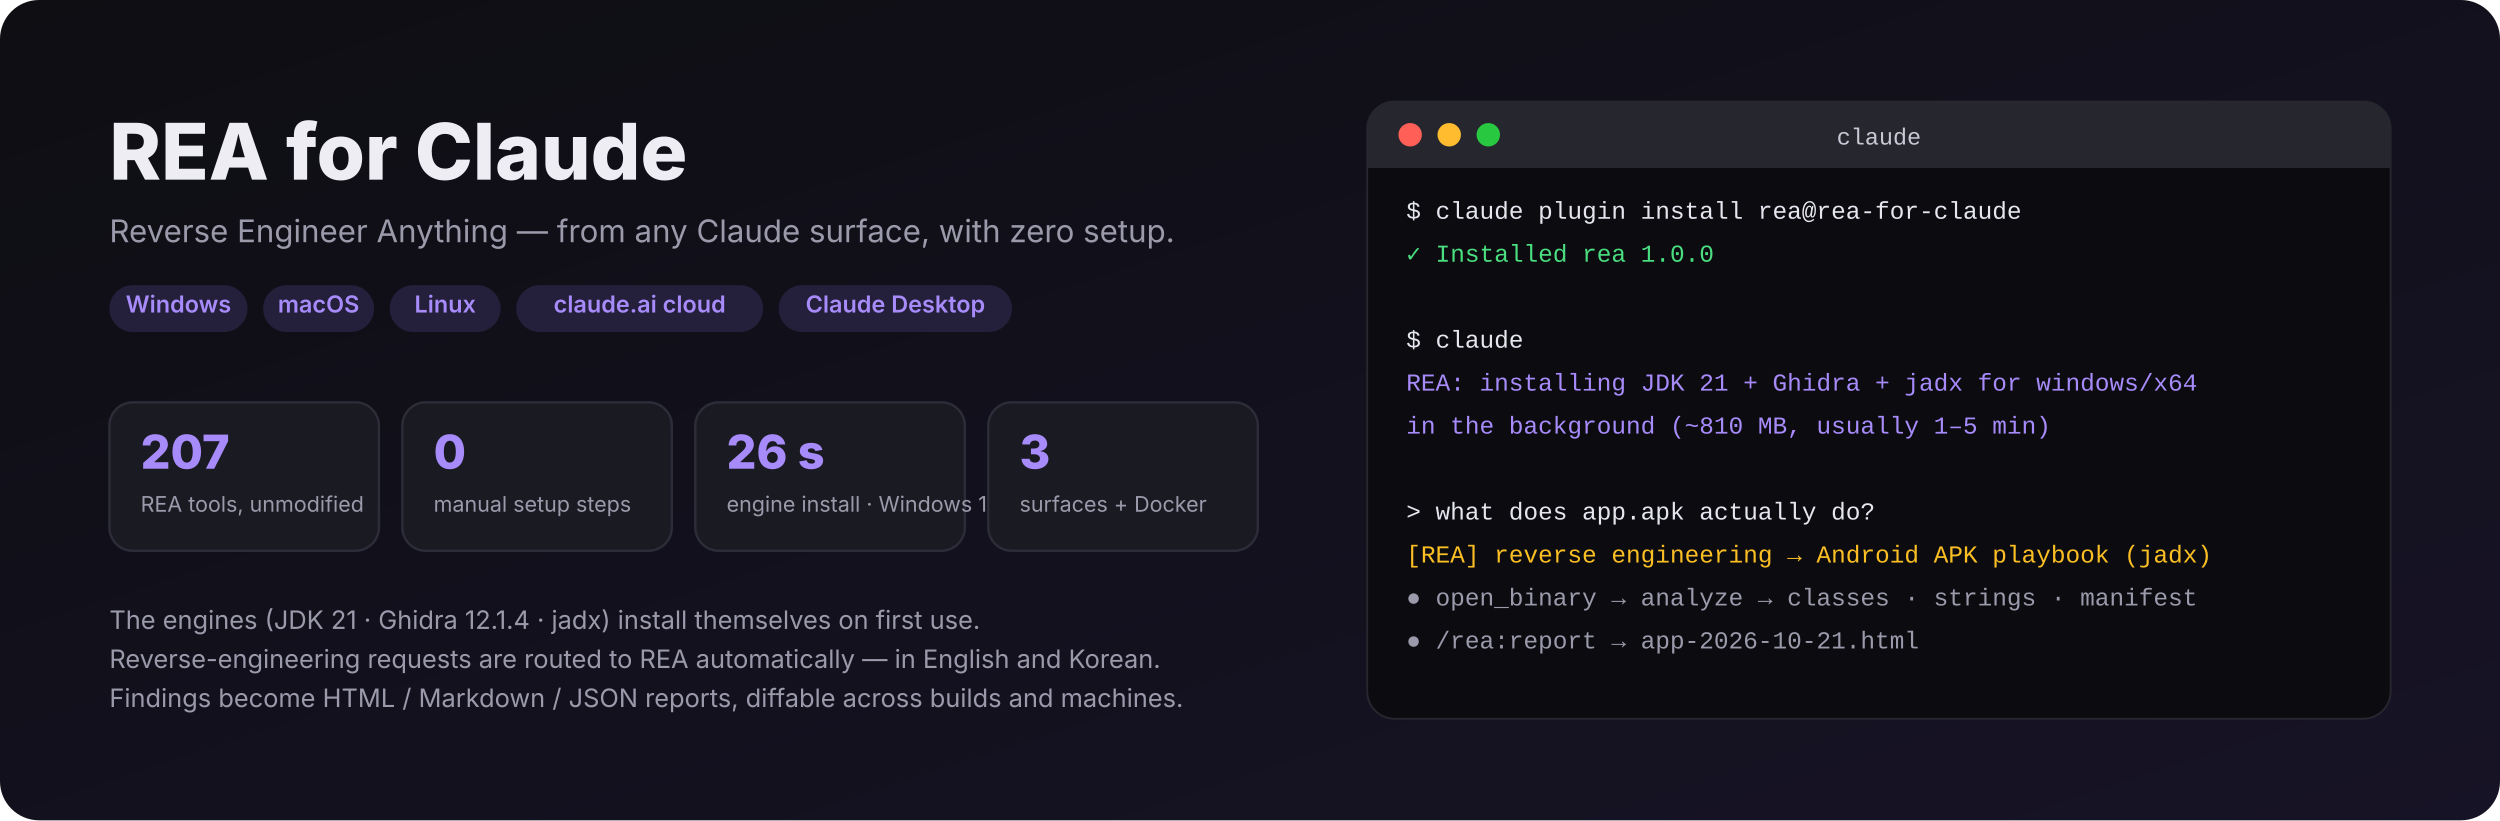
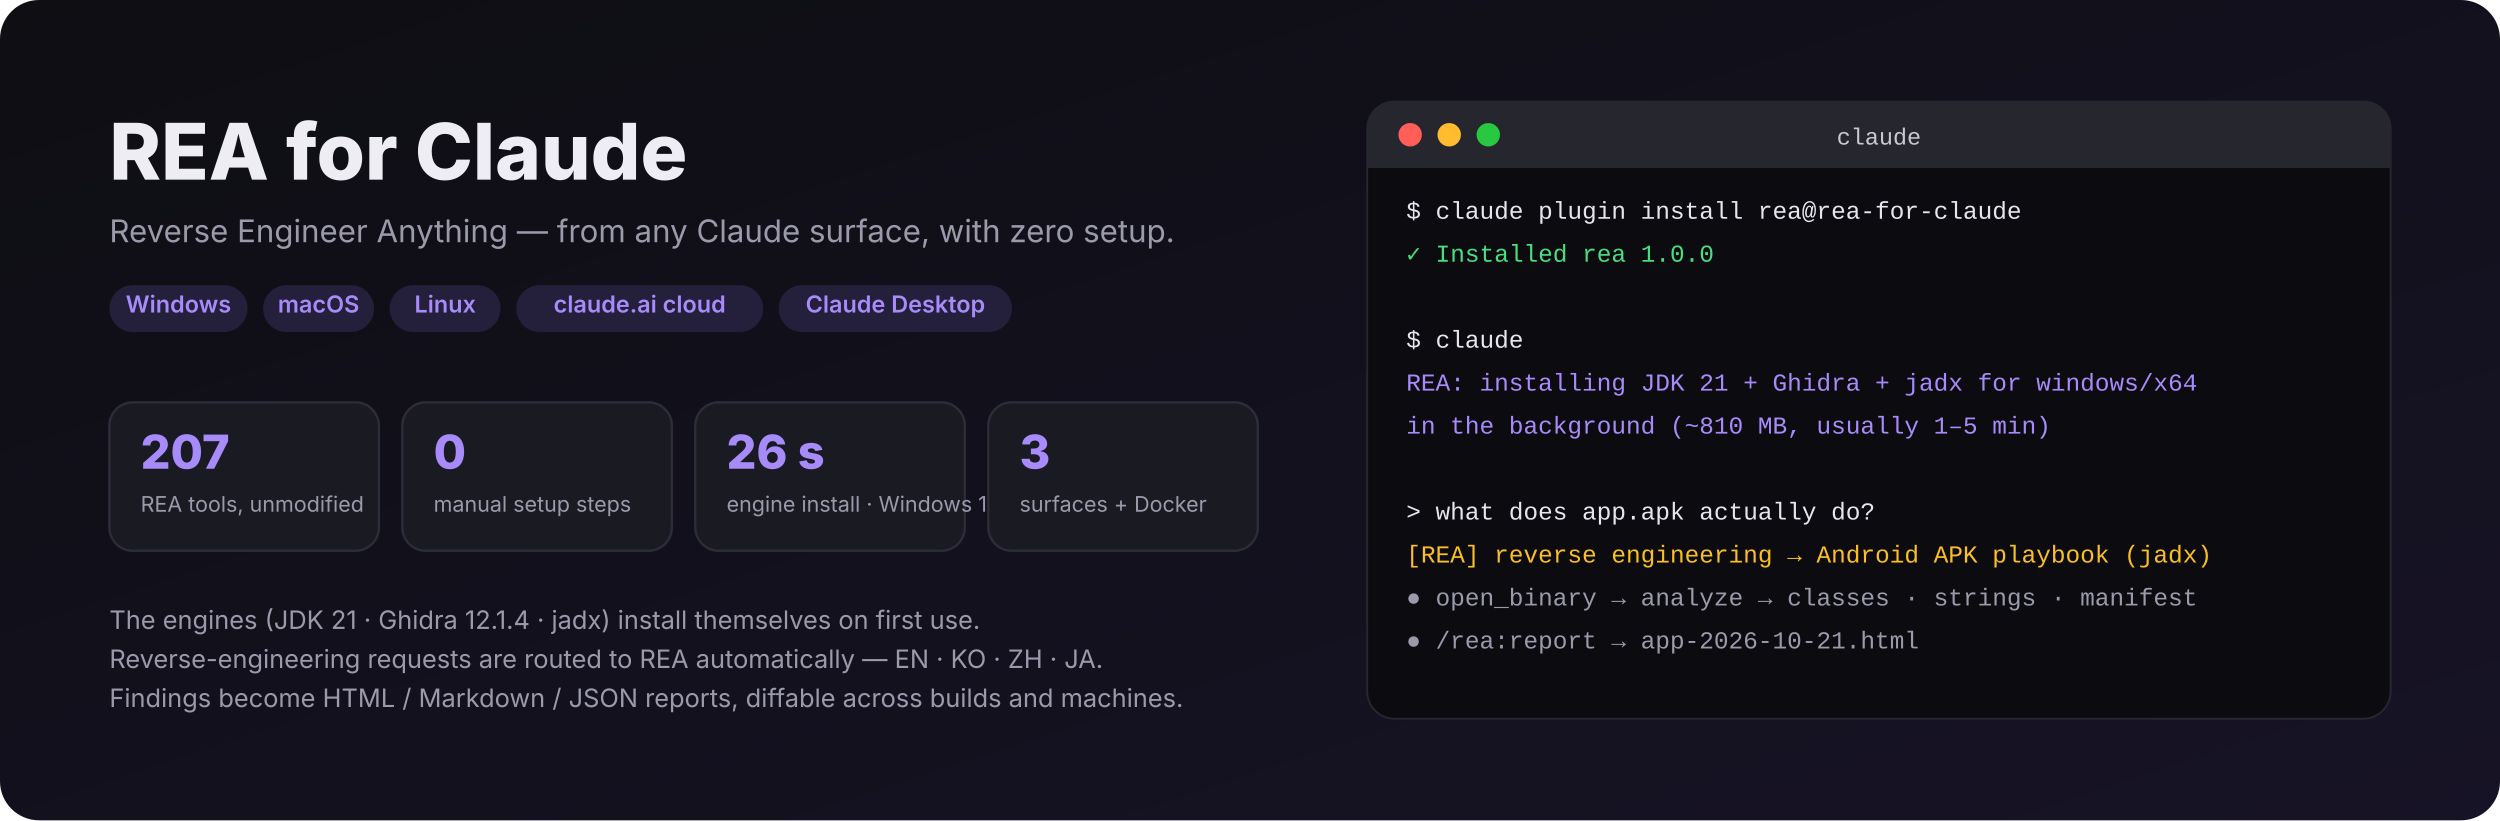
<svg xmlns="http://www.w3.org/2000/svg" width="1280" height="420" viewBox="0 0 1280 420" role="img" aria-label="REA for Claude: REA's 207 reverse-engineering tools on Windows, macOS, Linux and claude.ai cloud, with engines that install themselves and reverse-engineering prompts routed to REA automatically">
  <defs>
    <linearGradient id="bg" x1="0" y1="0" x2="1" y2="1">
      <stop offset="0" stop-color="#0e0e13" />
      <stop offset="1" stop-color="#171326" />
    </linearGradient>
    <linearGradient id="acc" x1="0" y1="0" x2="1" y2="0">
      <stop offset="0" stop-color="#a78bfa" />
      <stop offset="1" stop-color="#7c5cf0" />
    </linearGradient>
    <marker id="arr" markerWidth="8" markerHeight="8" refX="7" refY="4" orient="auto" markerUnits="userSpaceOnUse">
      <path d="M0,0.5 L7,4 L0,7.5 z" fill="#9a9aab" />
    </marker>
    <marker id="arrA" markerWidth="8" markerHeight="8" refX="7" refY="4" orient="auto" markerUnits="userSpaceOnUse">
      <path d="M0,0.5 L7,4 L0,7.5 z" fill="#a78bfa" />
    </marker>
    <marker id="arrG" markerWidth="8" markerHeight="8" refX="7" refY="4" orient="auto" markerUnits="userSpaceOnUse">
      <path d="M0,0.5 L7,4 L0,7.5 z" fill="#4ade80" />
    </marker>
  </defs>
  <rect width="1280" height="420" rx="20" fill="url(#bg)" />
-   <text x="56" y="92" font-family="Inter, ui-sans-serif, -apple-system, 'Segoe UI', Roboto, 'Apple SD Gothic Neo', 'Malgun Gothic', 'Noto Sans KR', Helvetica, Arial, sans-serif" font-size="40" font-weight="800" fill="#ededf3" text-anchor="start" opacity="1">REA for Claude</text>
-   <text x="56" y="124" font-family="Inter, ui-sans-serif, -apple-system, 'Segoe UI', Roboto, 'Apple SD Gothic Neo', 'Malgun Gothic', 'Noto Sans KR', Helvetica, Arial, sans-serif" font-size="16" font-weight="normal" fill="#9a9aab" text-anchor="start" opacity="1">Reverse Engineer Anything — from any Claude surface, with zero setup.</text>
+   <text x="56" y="92" font-family="Inter, ui-sans-serif, -apple-system, 'Segoe UI', Roboto, 'Apple SD Gothic Neo', 'Malgun Gothic', 'PingFang SC', 'Hiragino Sans', 'Microsoft YaHei', 'Yu Gothic UI', 'Noto Sans KR', 'Noto Sans SC', 'Noto Sans JP', 'Noto Sans CJK SC', Helvetica, Arial, sans-serif" font-size="40" font-weight="800" fill="#ededf3" text-anchor="start" opacity="1">REA for Claude</text>
+   <text x="56" y="124" font-family="Inter, ui-sans-serif, -apple-system, 'Segoe UI', Roboto, 'Apple SD Gothic Neo', 'Malgun Gothic', 'PingFang SC', 'Hiragino Sans', 'Microsoft YaHei', 'Yu Gothic UI', 'Noto Sans KR', 'Noto Sans SC', 'Noto Sans JP', 'Noto Sans CJK SC', Helvetica, Arial, sans-serif" font-size="16" font-weight="normal" fill="#9a9aab" text-anchor="start" opacity="1">Reverse Engineer Anything — from any Claude surface, with zero setup.</text>
  <rect x="56" y="146" width="70.72" height="24" rx="12.0" fill="#241f3a" />
-   <text x="91.36" y="160" font-family="Inter, ui-sans-serif, -apple-system, 'Segoe UI', Roboto, 'Apple SD Gothic Neo', 'Malgun Gothic', 'Noto Sans KR', Helvetica, Arial, sans-serif" font-size="12" font-weight="600" fill="#a78bfa" text-anchor="middle" opacity="1">Windows</text>
+   <text x="91.36" y="160" font-family="Inter, ui-sans-serif, -apple-system, 'Segoe UI', Roboto, 'Apple SD Gothic Neo', 'Malgun Gothic', 'PingFang SC', 'Hiragino Sans', 'Microsoft YaHei', 'Yu Gothic UI', 'Noto Sans KR', 'Noto Sans SC', 'Noto Sans JP', 'Noto Sans CJK SC', Helvetica, Arial, sans-serif" font-size="12" font-weight="600" fill="#a78bfa" text-anchor="middle" opacity="1">Windows</text>
  <rect x="134.72" y="146" width="56.8" height="24" rx="12.0" fill="#241f3a" />
-   <text x="163.12" y="160" font-family="Inter, ui-sans-serif, -apple-system, 'Segoe UI', Roboto, 'Apple SD Gothic Neo', 'Malgun Gothic', 'Noto Sans KR', Helvetica, Arial, sans-serif" font-size="12" font-weight="600" fill="#a78bfa" text-anchor="middle" opacity="1">macOS</text>
+   <text x="163.12" y="160" font-family="Inter, ui-sans-serif, -apple-system, 'Segoe UI', Roboto, 'Apple SD Gothic Neo', 'Malgun Gothic', 'PingFang SC', 'Hiragino Sans', 'Microsoft YaHei', 'Yu Gothic UI', 'Noto Sans KR', 'Noto Sans SC', 'Noto Sans JP', 'Noto Sans CJK SC', Helvetica, Arial, sans-serif" font-size="12" font-weight="600" fill="#a78bfa" text-anchor="middle" opacity="1">macOS</text>
  <rect x="199.52" y="146" width="56.8" height="24" rx="12.0" fill="#241f3a" />
-   <text x="227.92" y="160" font-family="Inter, ui-sans-serif, -apple-system, 'Segoe UI', Roboto, 'Apple SD Gothic Neo', 'Malgun Gothic', 'Noto Sans KR', Helvetica, Arial, sans-serif" font-size="12" font-weight="600" fill="#a78bfa" text-anchor="middle" opacity="1">Linux</text>
+   <text x="227.92" y="160" font-family="Inter, ui-sans-serif, -apple-system, 'Segoe UI', Roboto, 'Apple SD Gothic Neo', 'Malgun Gothic', 'PingFang SC', 'Hiragino Sans', 'Microsoft YaHei', 'Yu Gothic UI', 'Noto Sans KR', 'Noto Sans SC', 'Noto Sans JP', 'Noto Sans CJK SC', Helvetica, Arial, sans-serif" font-size="12" font-weight="600" fill="#a78bfa" text-anchor="middle" opacity="1">Linux</text>
  <rect x="264.32" y="146" width="126.4" height="24" rx="12.0" fill="#241f3a" />
-   <text x="327.52" y="160" font-family="Inter, ui-sans-serif, -apple-system, 'Segoe UI', Roboto, 'Apple SD Gothic Neo', 'Malgun Gothic', 'Noto Sans KR', Helvetica, Arial, sans-serif" font-size="12" font-weight="600" fill="#a78bfa" text-anchor="middle" opacity="1">claude.ai cloud</text>
+   <text x="327.52" y="160" font-family="Inter, ui-sans-serif, -apple-system, 'Segoe UI', Roboto, 'Apple SD Gothic Neo', 'Malgun Gothic', 'PingFang SC', 'Hiragino Sans', 'Microsoft YaHei', 'Yu Gothic UI', 'Noto Sans KR', 'Noto Sans SC', 'Noto Sans JP', 'Noto Sans CJK SC', Helvetica, Arial, sans-serif" font-size="12" font-weight="600" fill="#a78bfa" text-anchor="middle" opacity="1">claude.ai cloud</text>
  <rect x="398.72" y="146" width="119.44" height="24" rx="12.0" fill="#241f3a" />
-   <text x="458.44" y="160" font-family="Inter, ui-sans-serif, -apple-system, 'Segoe UI', Roboto, 'Apple SD Gothic Neo', 'Malgun Gothic', 'Noto Sans KR', Helvetica, Arial, sans-serif" font-size="12" font-weight="600" fill="#a78bfa" text-anchor="middle" opacity="1">Claude Desktop</text>
+   <text x="458.44" y="160" font-family="Inter, ui-sans-serif, -apple-system, 'Segoe UI', Roboto, 'Apple SD Gothic Neo', 'Malgun Gothic', 'PingFang SC', 'Hiragino Sans', 'Microsoft YaHei', 'Yu Gothic UI', 'Noto Sans KR', 'Noto Sans SC', 'Noto Sans JP', 'Noto Sans CJK SC', Helvetica, Arial, sans-serif" font-size="12" font-weight="600" fill="#a78bfa" text-anchor="middle" opacity="1">Claude Desktop</text>
  <rect x="56" y="206" width="138" height="76" rx="12" fill="#1a1a23" stroke="#2d2d3a" stroke-width="1.2" opacity="1" />
-   <text x="72" y="240" font-family="Inter, ui-sans-serif, -apple-system, 'Segoe UI', Roboto, 'Apple SD Gothic Neo', 'Malgun Gothic', 'Noto Sans KR', Helvetica, Arial, sans-serif" font-size="24" font-weight="800" fill="#a78bfa" text-anchor="start" opacity="1">207</text>
-   <text x="72" y="262" font-family="Inter, ui-sans-serif, -apple-system, 'Segoe UI', Roboto, 'Apple SD Gothic Neo', 'Malgun Gothic', 'Noto Sans KR', Helvetica, Arial, sans-serif" font-size="11" font-weight="normal" fill="#9a9aab" text-anchor="start" opacity="1">REA tools, unmodified</text>
+   <text x="72" y="240" font-family="Inter, ui-sans-serif, -apple-system, 'Segoe UI', Roboto, 'Apple SD Gothic Neo', 'Malgun Gothic', 'PingFang SC', 'Hiragino Sans', 'Microsoft YaHei', 'Yu Gothic UI', 'Noto Sans KR', 'Noto Sans SC', 'Noto Sans JP', 'Noto Sans CJK SC', Helvetica, Arial, sans-serif" font-size="24" font-weight="800" fill="#a78bfa" text-anchor="start" opacity="1">207</text>
+   <text x="72" y="262" font-family="Inter, ui-sans-serif, -apple-system, 'Segoe UI', Roboto, 'Apple SD Gothic Neo', 'Malgun Gothic', 'PingFang SC', 'Hiragino Sans', 'Microsoft YaHei', 'Yu Gothic UI', 'Noto Sans KR', 'Noto Sans SC', 'Noto Sans JP', 'Noto Sans CJK SC', Helvetica, Arial, sans-serif" font-size="11" font-weight="normal" fill="#9a9aab" text-anchor="start" opacity="1">REA tools, unmodified</text>
  <rect x="206" y="206" width="138" height="76" rx="12" fill="#1a1a23" stroke="#2d2d3a" stroke-width="1.2" opacity="1" />
-   <text x="222" y="240" font-family="Inter, ui-sans-serif, -apple-system, 'Segoe UI', Roboto, 'Apple SD Gothic Neo', 'Malgun Gothic', 'Noto Sans KR', Helvetica, Arial, sans-serif" font-size="24" font-weight="800" fill="#a78bfa" text-anchor="start" opacity="1">0</text>
-   <text x="222" y="262" font-family="Inter, ui-sans-serif, -apple-system, 'Segoe UI', Roboto, 'Apple SD Gothic Neo', 'Malgun Gothic', 'Noto Sans KR', Helvetica, Arial, sans-serif" font-size="11" font-weight="normal" fill="#9a9aab" text-anchor="start" opacity="1">manual setup steps</text>
+   <text x="222" y="240" font-family="Inter, ui-sans-serif, -apple-system, 'Segoe UI', Roboto, 'Apple SD Gothic Neo', 'Malgun Gothic', 'PingFang SC', 'Hiragino Sans', 'Microsoft YaHei', 'Yu Gothic UI', 'Noto Sans KR', 'Noto Sans SC', 'Noto Sans JP', 'Noto Sans CJK SC', Helvetica, Arial, sans-serif" font-size="24" font-weight="800" fill="#a78bfa" text-anchor="start" opacity="1">0</text>
+   <text x="222" y="262" font-family="Inter, ui-sans-serif, -apple-system, 'Segoe UI', Roboto, 'Apple SD Gothic Neo', 'Malgun Gothic', 'PingFang SC', 'Hiragino Sans', 'Microsoft YaHei', 'Yu Gothic UI', 'Noto Sans KR', 'Noto Sans SC', 'Noto Sans JP', 'Noto Sans CJK SC', Helvetica, Arial, sans-serif" font-size="11" font-weight="normal" fill="#9a9aab" text-anchor="start" opacity="1">manual setup steps</text>
  <rect x="356" y="206" width="138" height="76" rx="12" fill="#1a1a23" stroke="#2d2d3a" stroke-width="1.2" opacity="1" />
-   <text x="372" y="240" font-family="Inter, ui-sans-serif, -apple-system, 'Segoe UI', Roboto, 'Apple SD Gothic Neo', 'Malgun Gothic', 'Noto Sans KR', Helvetica, Arial, sans-serif" font-size="24" font-weight="800" fill="#a78bfa" text-anchor="start" opacity="1">26 s</text>
-   <text x="372" y="262" font-family="Inter, ui-sans-serif, -apple-system, 'Segoe UI', Roboto, 'Apple SD Gothic Neo', 'Malgun Gothic', 'Noto Sans KR', Helvetica, Arial, sans-serif" font-size="11" font-weight="normal" fill="#9a9aab" text-anchor="start" opacity="1">engine install · Windows 11</text>
+   <text x="372" y="240" font-family="Inter, ui-sans-serif, -apple-system, 'Segoe UI', Roboto, 'Apple SD Gothic Neo', 'Malgun Gothic', 'PingFang SC', 'Hiragino Sans', 'Microsoft YaHei', 'Yu Gothic UI', 'Noto Sans KR', 'Noto Sans SC', 'Noto Sans JP', 'Noto Sans CJK SC', Helvetica, Arial, sans-serif" font-size="24" font-weight="800" fill="#a78bfa" text-anchor="start" opacity="1">26 s</text>
+   <text x="372" y="262" font-family="Inter, ui-sans-serif, -apple-system, 'Segoe UI', Roboto, 'Apple SD Gothic Neo', 'Malgun Gothic', 'PingFang SC', 'Hiragino Sans', 'Microsoft YaHei', 'Yu Gothic UI', 'Noto Sans KR', 'Noto Sans SC', 'Noto Sans JP', 'Noto Sans CJK SC', Helvetica, Arial, sans-serif" font-size="11" font-weight="normal" fill="#9a9aab" text-anchor="start" opacity="1">engine install · Windows 11</text>
  <rect x="506" y="206" width="138" height="76" rx="12" fill="#1a1a23" stroke="#2d2d3a" stroke-width="1.2" opacity="1" />
-   <text x="522" y="240" font-family="Inter, ui-sans-serif, -apple-system, 'Segoe UI', Roboto, 'Apple SD Gothic Neo', 'Malgun Gothic', 'Noto Sans KR', Helvetica, Arial, sans-serif" font-size="24" font-weight="800" fill="#a78bfa" text-anchor="start" opacity="1">3</text>
-   <text x="522" y="262" font-family="Inter, ui-sans-serif, -apple-system, 'Segoe UI', Roboto, 'Apple SD Gothic Neo', 'Malgun Gothic', 'Noto Sans KR', Helvetica, Arial, sans-serif" font-size="11" font-weight="normal" fill="#9a9aab" text-anchor="start" opacity="1">surfaces + Docker</text>
-   <text x="56" y="322" font-family="Inter, ui-sans-serif, -apple-system, 'Segoe UI', Roboto, 'Apple SD Gothic Neo', 'Malgun Gothic', 'Noto Sans KR', Helvetica, Arial, sans-serif" font-size="13" font-weight="normal" fill="#9a9aab" text-anchor="start" opacity="1">The engines (JDK 21 · Ghidra 12.1.4 · jadx) install themselves on first use.</text>
-   <text x="56" y="342" font-family="Inter, ui-sans-serif, -apple-system, 'Segoe UI', Roboto, 'Apple SD Gothic Neo', 'Malgun Gothic', 'Noto Sans KR', Helvetica, Arial, sans-serif" font-size="13" font-weight="normal" fill="#9a9aab" text-anchor="start" opacity="1">Reverse-engineering requests are routed to REA automatically — in English and Korean.</text>
-   <text x="56" y="362" font-family="Inter, ui-sans-serif, -apple-system, 'Segoe UI', Roboto, 'Apple SD Gothic Neo', 'Malgun Gothic', 'Noto Sans KR', Helvetica, Arial, sans-serif" font-size="13" font-weight="normal" fill="#9a9aab" text-anchor="start" opacity="1">Findings become HTML / Markdown / JSON reports, diffable across builds and machines.</text>
+   <text x="522" y="240" font-family="Inter, ui-sans-serif, -apple-system, 'Segoe UI', Roboto, 'Apple SD Gothic Neo', 'Malgun Gothic', 'PingFang SC', 'Hiragino Sans', 'Microsoft YaHei', 'Yu Gothic UI', 'Noto Sans KR', 'Noto Sans SC', 'Noto Sans JP', 'Noto Sans CJK SC', Helvetica, Arial, sans-serif" font-size="24" font-weight="800" fill="#a78bfa" text-anchor="start" opacity="1">3</text>
+   <text x="522" y="262" font-family="Inter, ui-sans-serif, -apple-system, 'Segoe UI', Roboto, 'Apple SD Gothic Neo', 'Malgun Gothic', 'PingFang SC', 'Hiragino Sans', 'Microsoft YaHei', 'Yu Gothic UI', 'Noto Sans KR', 'Noto Sans SC', 'Noto Sans JP', 'Noto Sans CJK SC', Helvetica, Arial, sans-serif" font-size="11" font-weight="normal" fill="#9a9aab" text-anchor="start" opacity="1">surfaces + Docker</text>
+   <text x="56" y="322" font-family="Inter, ui-sans-serif, -apple-system, 'Segoe UI', Roboto, 'Apple SD Gothic Neo', 'Malgun Gothic', 'PingFang SC', 'Hiragino Sans', 'Microsoft YaHei', 'Yu Gothic UI', 'Noto Sans KR', 'Noto Sans SC', 'Noto Sans JP', 'Noto Sans CJK SC', Helvetica, Arial, sans-serif" font-size="13" font-weight="normal" fill="#9a9aab" text-anchor="start" opacity="1">The engines (JDK 21 · Ghidra 12.1.4 · jadx) install themselves on first use.</text>
+   <text x="56" y="342" font-family="Inter, ui-sans-serif, -apple-system, 'Segoe UI', Roboto, 'Apple SD Gothic Neo', 'Malgun Gothic', 'PingFang SC', 'Hiragino Sans', 'Microsoft YaHei', 'Yu Gothic UI', 'Noto Sans KR', 'Noto Sans SC', 'Noto Sans JP', 'Noto Sans CJK SC', Helvetica, Arial, sans-serif" font-size="13" font-weight="normal" fill="#9a9aab" text-anchor="start" opacity="1">Reverse-engineering requests are routed to REA automatically — EN · KO · ZH · JA.</text>
+   <text x="56" y="362" font-family="Inter, ui-sans-serif, -apple-system, 'Segoe UI', Roboto, 'Apple SD Gothic Neo', 'Malgun Gothic', 'PingFang SC', 'Hiragino Sans', 'Microsoft YaHei', 'Yu Gothic UI', 'Noto Sans KR', 'Noto Sans SC', 'Noto Sans JP', 'Noto Sans CJK SC', Helvetica, Arial, sans-serif" font-size="13" font-weight="normal" fill="#9a9aab" text-anchor="start" opacity="1">Findings become HTML / Markdown / JSON reports, diffable across builds and machines.</text>
  <rect x="700" y="52" width="524" height="316" rx="14" fill="#0b0b10" stroke="#26262f" />
  <rect x="700" y="52" width="524" height="34" rx="14" fill="#26262f" />
  <rect x="700" y="72" width="524" height="14" fill="#26262f" />
  <circle cx="722" cy="69" r="6" fill="#ff5f57" />
  <circle cx="742" cy="69" r="6" fill="#febc2e" />
  <circle cx="762" cy="69" r="6" fill="#28c840" />
  <text x="962.0" y="74" font-family="ui-monospace, SFMono-Regular, Menlo, Consolas, 'Liberation Mono', monospace" font-size="12" font-weight="normal" fill="#c9c9d6" text-anchor="middle" opacity="1">claude</text>
  <text x="720" y="112" font-family="ui-monospace, SFMono-Regular, Menlo, Consolas, 'Liberation Mono', monospace" font-size="12.5" font-weight="normal" fill="#e6e6ef" text-anchor="start" opacity="1">$ claude plugin install rea@rea-for-claude</text>
  <text x="720" y="134" font-family="ui-monospace, SFMono-Regular, Menlo, Consolas, 'Liberation Mono', monospace" font-size="12.5" font-weight="normal" fill="#4ade80" text-anchor="start" opacity="1">✓ Installed rea 1.0.0</text>
  <text x="720" y="178" font-family="ui-monospace, SFMono-Regular, Menlo, Consolas, 'Liberation Mono', monospace" font-size="12.5" font-weight="normal" fill="#e6e6ef" text-anchor="start" opacity="1">$ claude</text>
  <text x="720" y="200" font-family="ui-monospace, SFMono-Regular, Menlo, Consolas, 'Liberation Mono', monospace" font-size="12.5" font-weight="normal" fill="#a78bfa" text-anchor="start" opacity="1">REA: installing JDK 21 + Ghidra + jadx for windows/x64</text>
  <text x="720" y="222" font-family="ui-monospace, SFMono-Regular, Menlo, Consolas, 'Liberation Mono', monospace" font-size="12.5" font-weight="normal" fill="#a78bfa" text-anchor="start" opacity="1">     in the background (~810 MB, usually 1–5 min)</text>
  <text x="720" y="266" font-family="ui-monospace, SFMono-Regular, Menlo, Consolas, 'Liberation Mono', monospace" font-size="12.5" font-weight="normal" fill="#e6e6ef" text-anchor="start" opacity="1">&gt; what does app.apk actually do?</text>
  <text x="720" y="288" font-family="ui-monospace, SFMono-Regular, Menlo, Consolas, 'Liberation Mono', monospace" font-size="12.5" font-weight="normal" fill="#fbbf24" text-anchor="start" opacity="1">[REA] reverse engineering → Android APK playbook (jadx)</text>
  <text x="720" y="310" font-family="ui-monospace, SFMono-Regular, Menlo, Consolas, 'Liberation Mono', monospace" font-size="12.5" font-weight="normal" fill="#9a9aab" text-anchor="start" opacity="1">● open_binary → analyze → classes · strings · manifest</text>
  <text x="720" y="332" font-family="ui-monospace, SFMono-Regular, Menlo, Consolas, 'Liberation Mono', monospace" font-size="12.5" font-weight="normal" fill="#9a9aab" text-anchor="start" opacity="1">● /rea:report → app-2026-10-21.html</text>
</svg>
